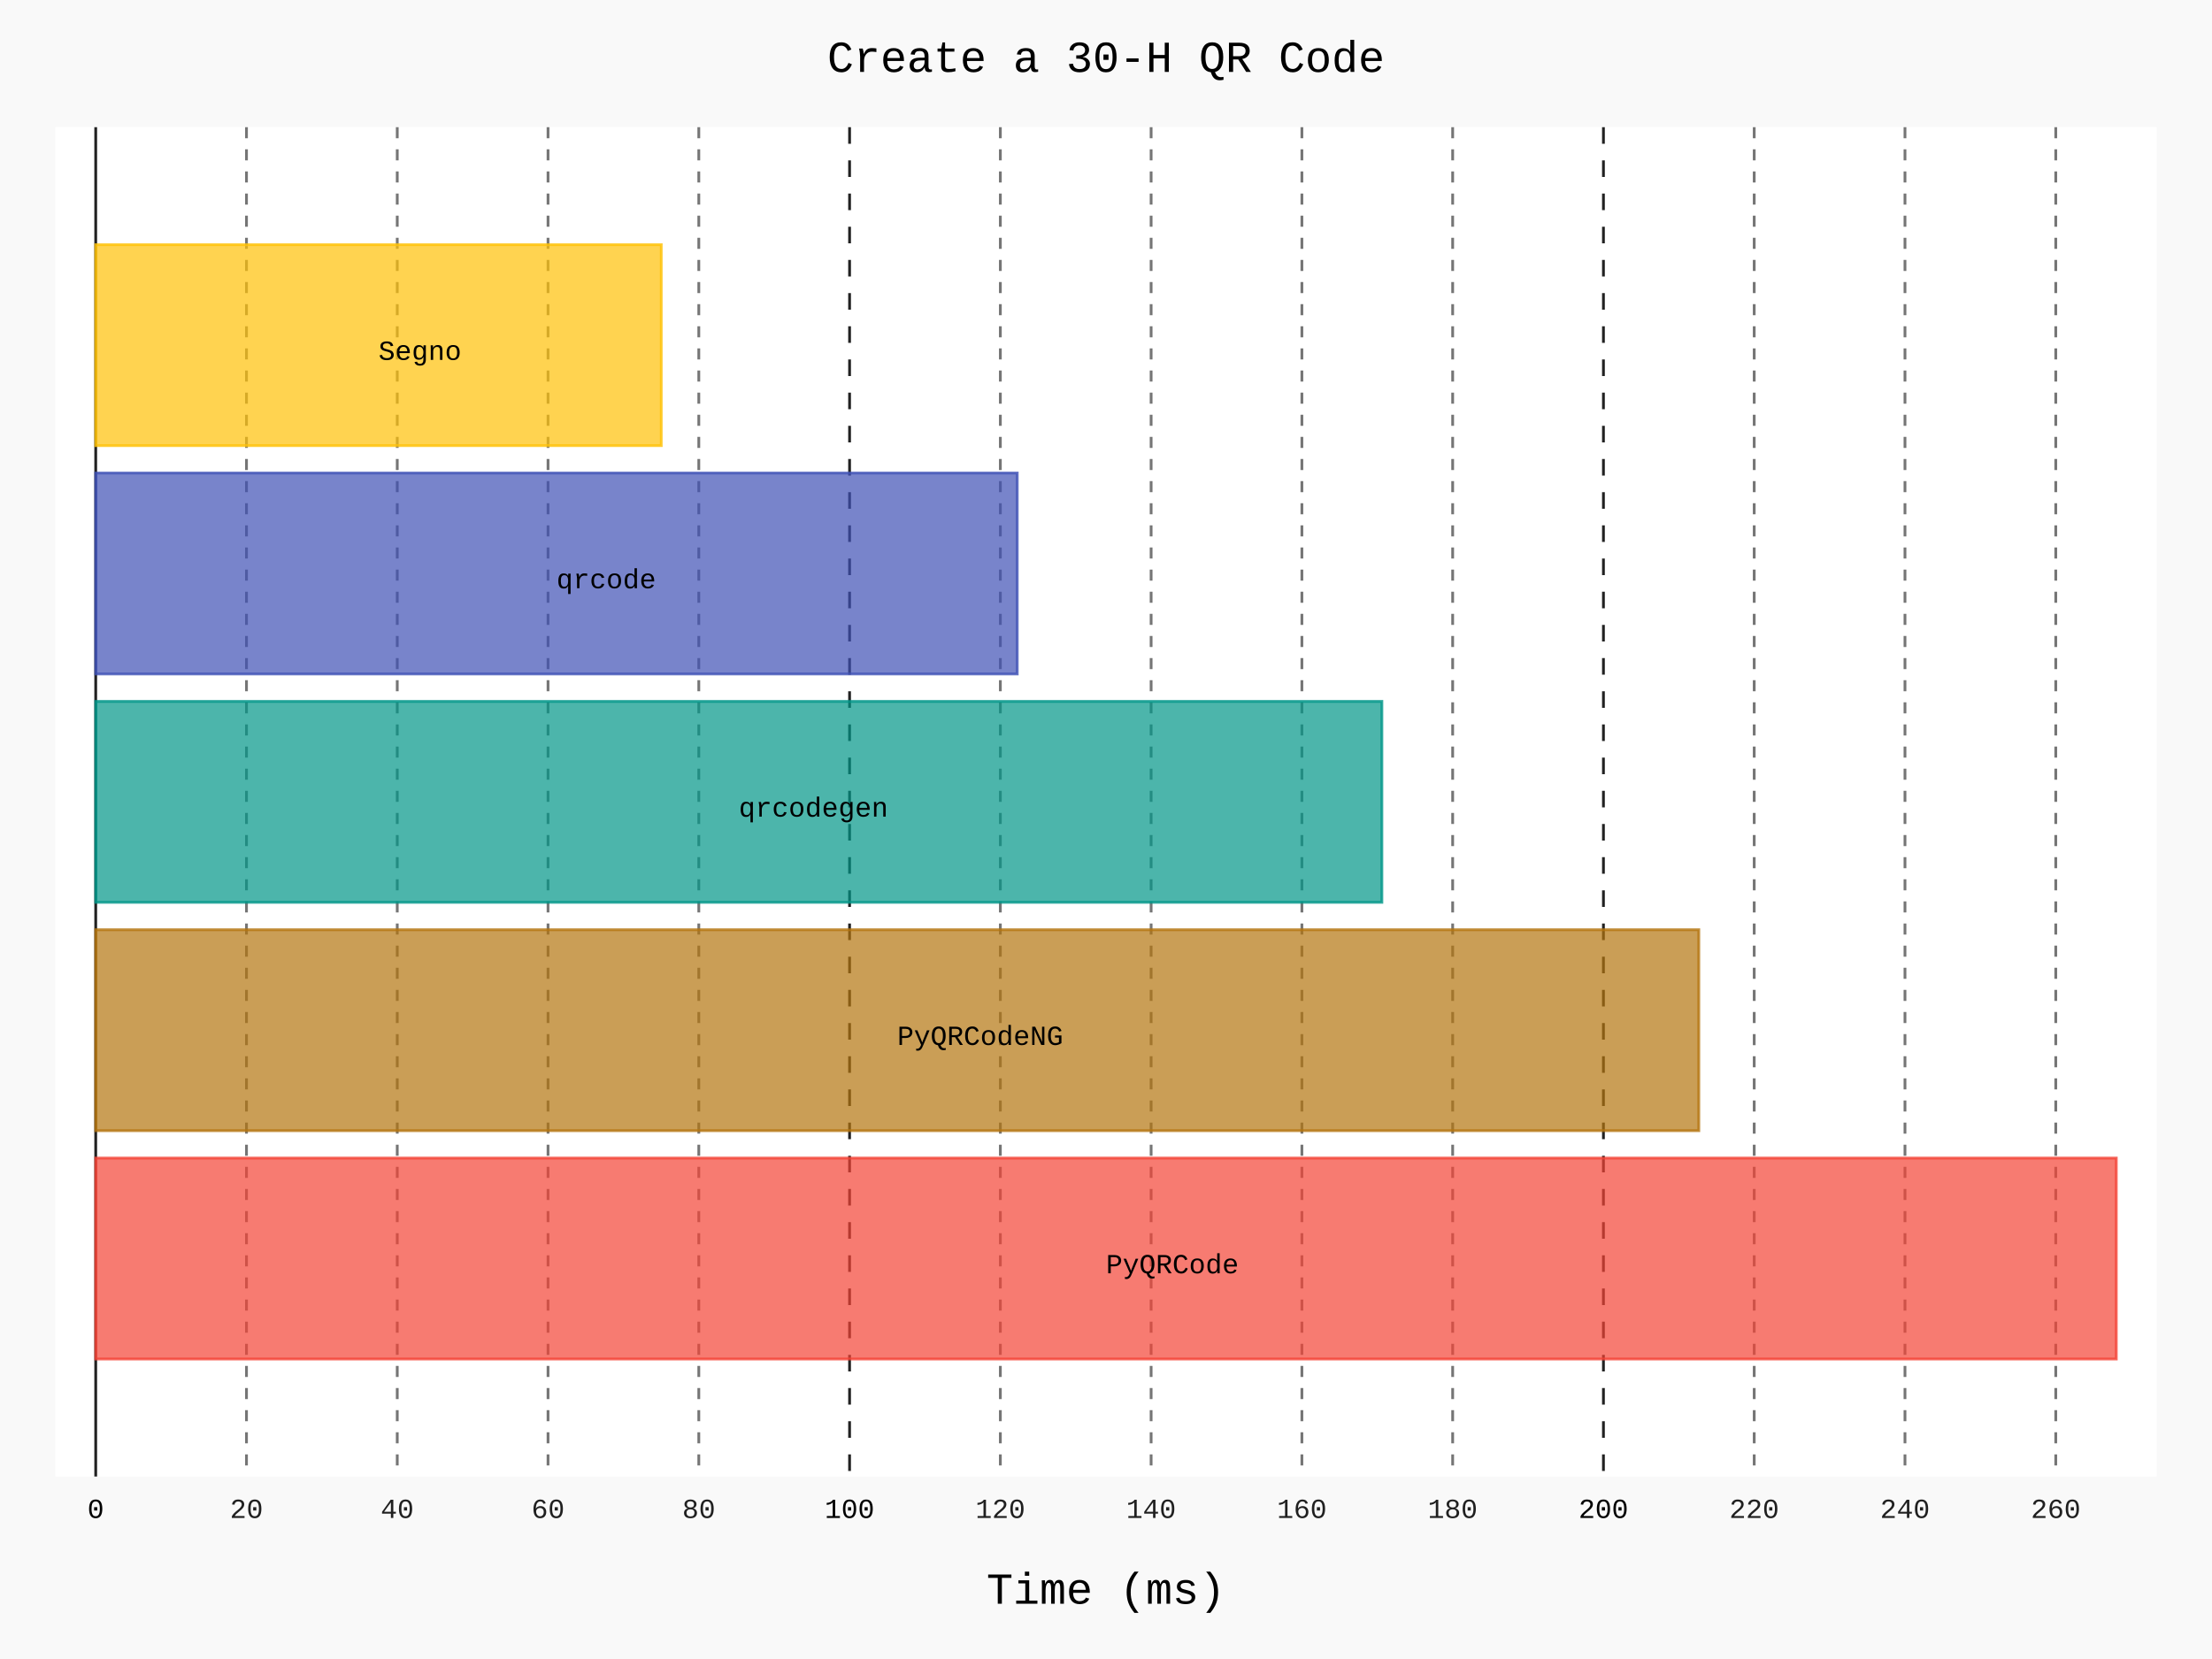
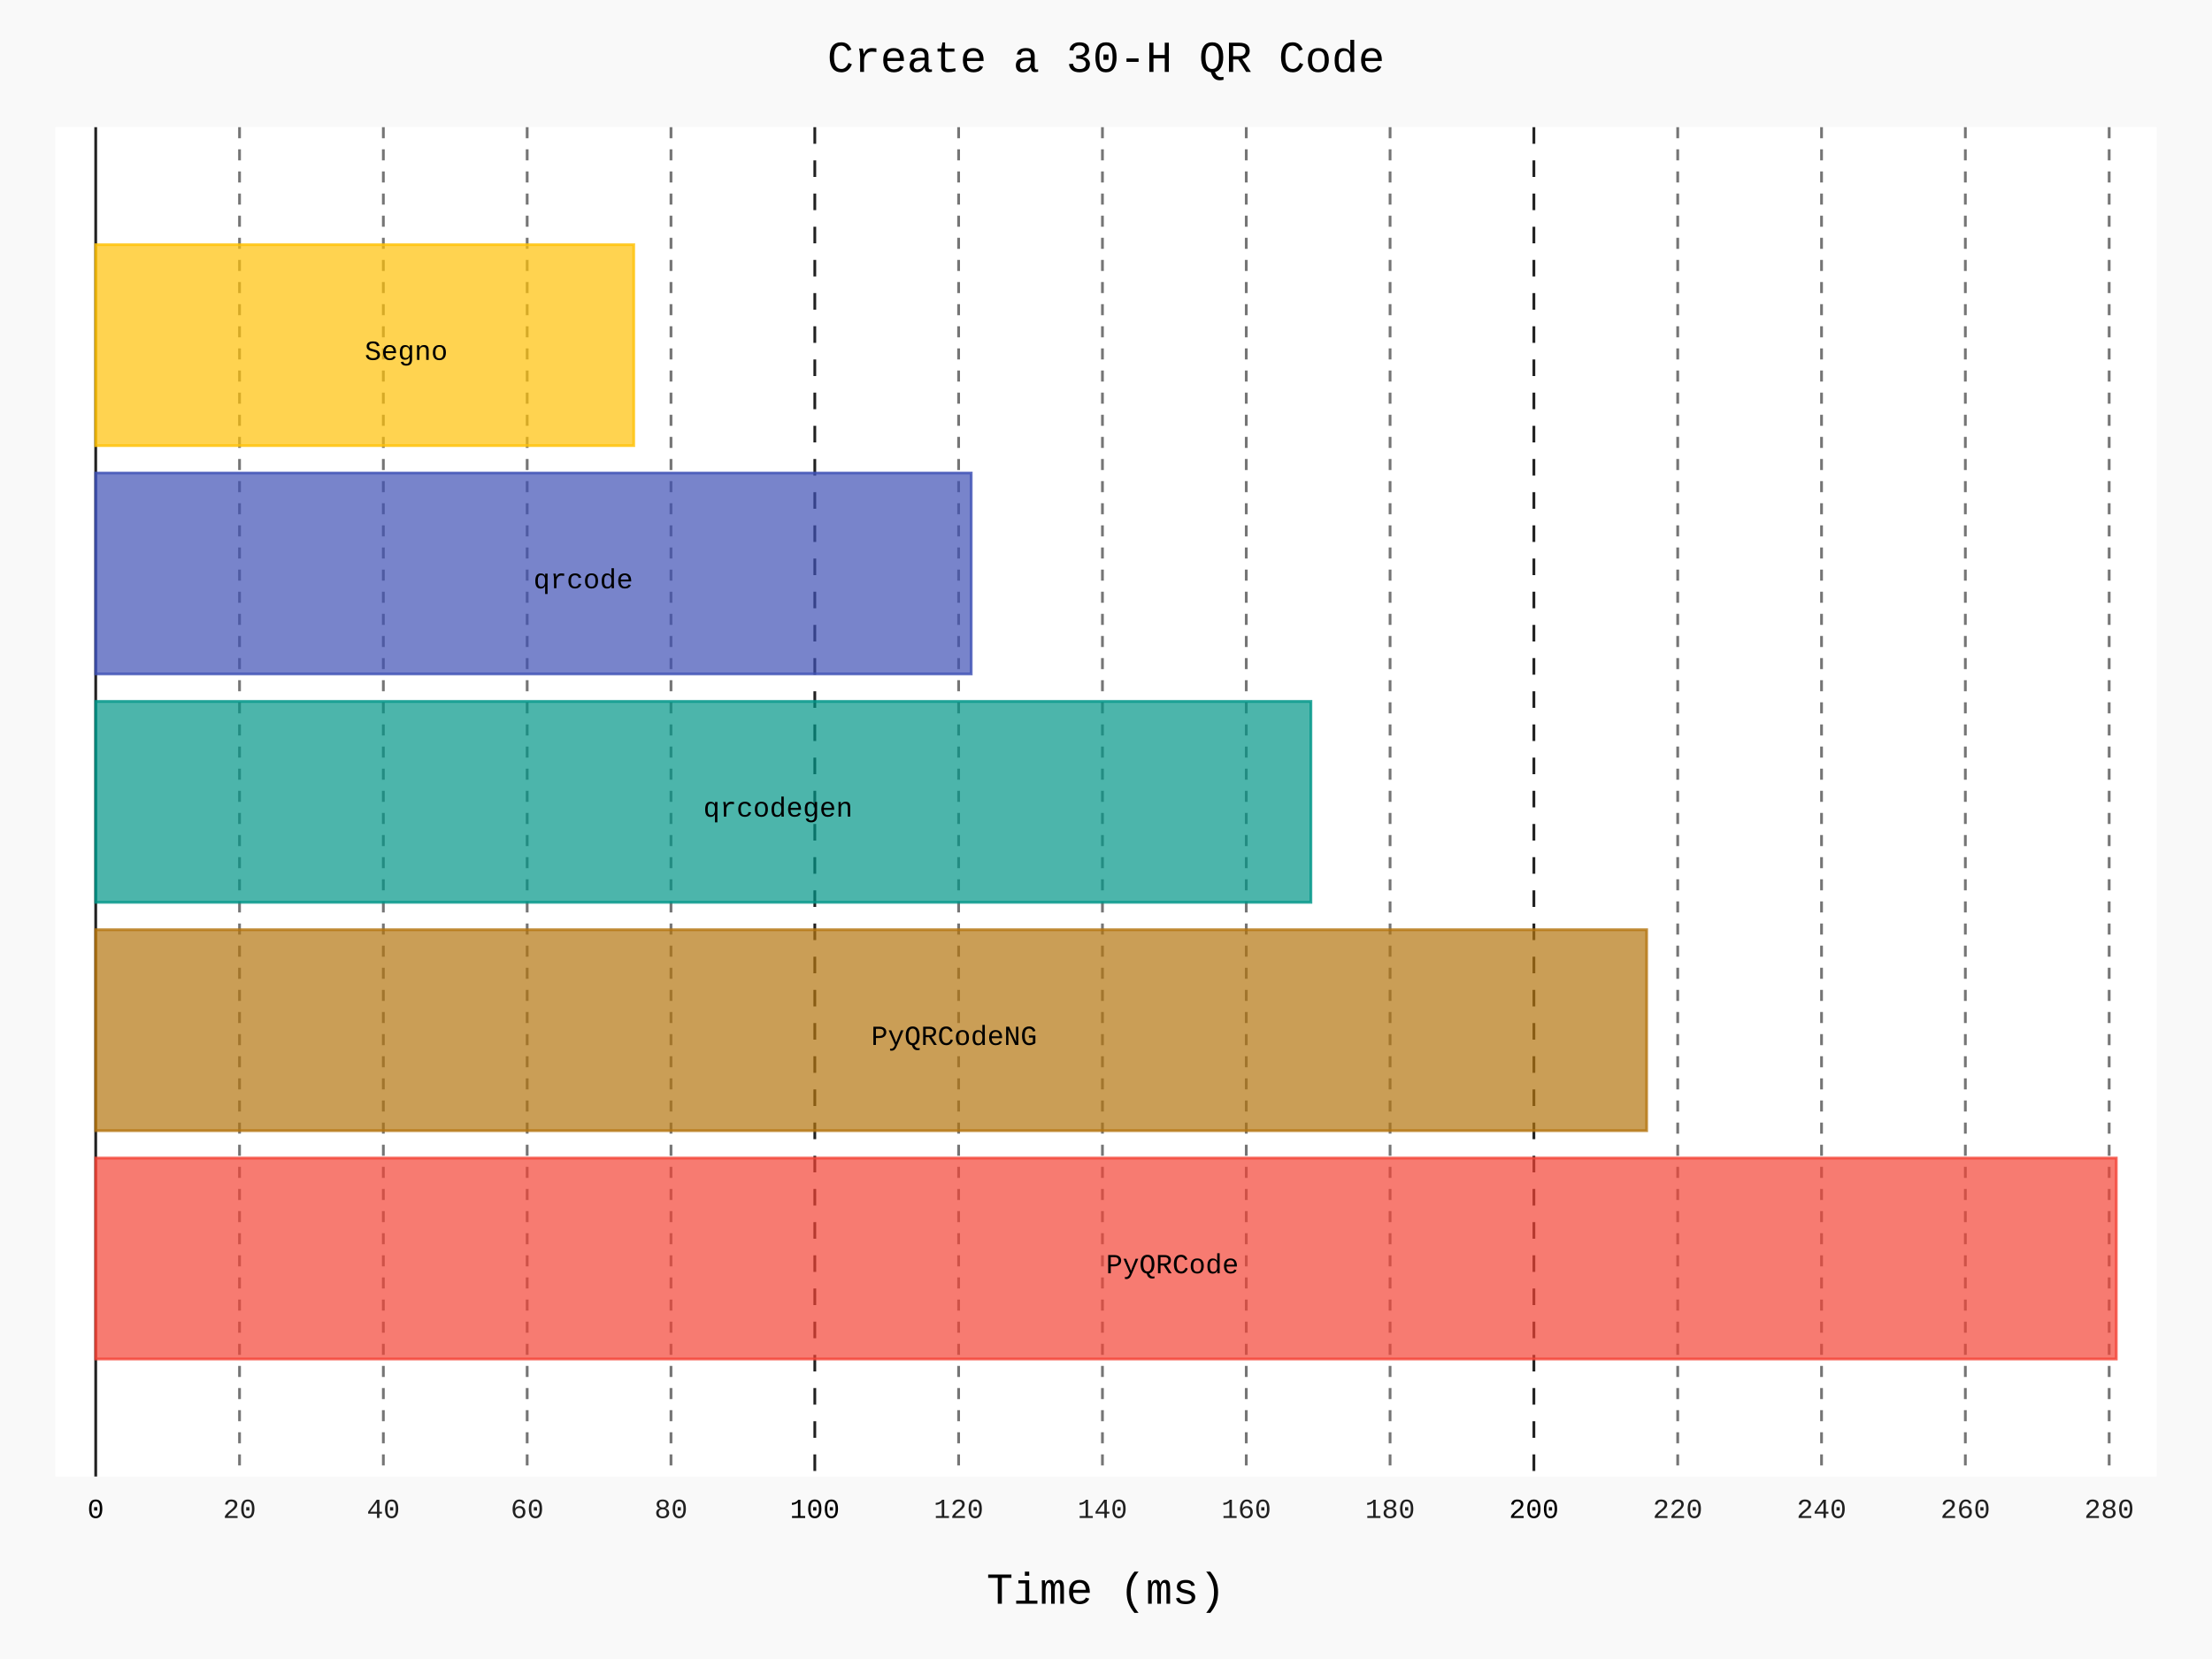
- <svg xmlns="http://www.w3.org/2000/svg" class="pygal-chart" id="chart-6890cbbf-2258-4777-9e3c-5a0ad61181c3" viewBox="0 0 800 600">
+ <svg xmlns="http://www.w3.org/2000/svg" class="pygal-chart" id="chart-46dc30fe-f74a-446f-a9a8-a9601dcb1c8c" viewBox="0 0 800 600">
  <defs>
-     <style type="text/css">#chart-6890cbbf-2258-4777-9e3c-5a0ad61181c3{-webkit-user-select:none;-webkit-font-smoothing:antialiased;font-family:Consolas,"Liberation Mono",Menlo,Courier,monospace}#chart-6890cbbf-2258-4777-9e3c-5a0ad61181c3 .title{font-family:Consolas,"Liberation Mono",Menlo,Courier,monospace;font-size:16px}#chart-6890cbbf-2258-4777-9e3c-5a0ad61181c3 .legends .legend text{font-family:Consolas,"Liberation Mono",Menlo,Courier,monospace;font-size:14px}#chart-6890cbbf-2258-4777-9e3c-5a0ad61181c3 .axis text{font-family:Consolas,"Liberation Mono",Menlo,Courier,monospace;font-size:10px}#chart-6890cbbf-2258-4777-9e3c-5a0ad61181c3 .axis text.major{font-family:Consolas,"Liberation Mono",Menlo,Courier,monospace;font-size:10px}#chart-6890cbbf-2258-4777-9e3c-5a0ad61181c3 .text-overlay text.value{font-family:Consolas,"Liberation Mono",Menlo,Courier,monospace;font-size:16px}#chart-6890cbbf-2258-4777-9e3c-5a0ad61181c3 .text-overlay text.label{font-family:Consolas,"Liberation Mono",Menlo,Courier,monospace;font-size:10px}#chart-6890cbbf-2258-4777-9e3c-5a0ad61181c3 .tooltip{font-family:Consolas,"Liberation Mono",Menlo,Courier,monospace;font-size:14px}#chart-6890cbbf-2258-4777-9e3c-5a0ad61181c3 text.no_data{font-family:Consolas,"Liberation Mono",Menlo,Courier,monospace;font-size:64px}
- #chart-6890cbbf-2258-4777-9e3c-5a0ad61181c3{background-color:rgba(249,249,249,1)}#chart-6890cbbf-2258-4777-9e3c-5a0ad61181c3 path,#chart-6890cbbf-2258-4777-9e3c-5a0ad61181c3 line,#chart-6890cbbf-2258-4777-9e3c-5a0ad61181c3 rect,#chart-6890cbbf-2258-4777-9e3c-5a0ad61181c3 circle{-webkit-transition:150ms;-moz-transition:150ms;transition:150ms}#chart-6890cbbf-2258-4777-9e3c-5a0ad61181c3 .graph &gt; .background{fill:rgba(249,249,249,1)}#chart-6890cbbf-2258-4777-9e3c-5a0ad61181c3 .plot &gt; .background{fill:rgba(255,255,255,1)}#chart-6890cbbf-2258-4777-9e3c-5a0ad61181c3 .graph{fill:rgba(0,0,0,.87)}#chart-6890cbbf-2258-4777-9e3c-5a0ad61181c3 text.no_data{fill:rgba(0,0,0,1)}#chart-6890cbbf-2258-4777-9e3c-5a0ad61181c3 .title{fill:rgba(0,0,0,1)}#chart-6890cbbf-2258-4777-9e3c-5a0ad61181c3 .legends .legend text{fill:rgba(0,0,0,.87)}#chart-6890cbbf-2258-4777-9e3c-5a0ad61181c3 .legends .legend:hover text{fill:rgba(0,0,0,1)}#chart-6890cbbf-2258-4777-9e3c-5a0ad61181c3 .axis .line{stroke:rgba(0,0,0,1)}#chart-6890cbbf-2258-4777-9e3c-5a0ad61181c3 .axis .guide.line{stroke:rgba(0,0,0,.54)}#chart-6890cbbf-2258-4777-9e3c-5a0ad61181c3 .axis .major.line{stroke:rgba(0,0,0,.87)}#chart-6890cbbf-2258-4777-9e3c-5a0ad61181c3 .axis text.major{fill:rgba(0,0,0,1)}#chart-6890cbbf-2258-4777-9e3c-5a0ad61181c3 .axis.y .guides:hover .guide.line,#chart-6890cbbf-2258-4777-9e3c-5a0ad61181c3 .line-graph .axis.x .guides:hover .guide.line,#chart-6890cbbf-2258-4777-9e3c-5a0ad61181c3 .stackedline-graph .axis.x .guides:hover .guide.line,#chart-6890cbbf-2258-4777-9e3c-5a0ad61181c3 .xy-graph .axis.x .guides:hover .guide.line{stroke:rgba(0,0,0,1)}#chart-6890cbbf-2258-4777-9e3c-5a0ad61181c3 .axis .guides:hover text{fill:rgba(0,0,0,1)}#chart-6890cbbf-2258-4777-9e3c-5a0ad61181c3 .reactive{fill-opacity:.7;stroke-opacity:.8}#chart-6890cbbf-2258-4777-9e3c-5a0ad61181c3 .ci{stroke:rgba(0,0,0,.87)}#chart-6890cbbf-2258-4777-9e3c-5a0ad61181c3 .reactive.active,#chart-6890cbbf-2258-4777-9e3c-5a0ad61181c3 .active .reactive{fill-opacity:.8;stroke-opacity:.9;stroke-width:4}#chart-6890cbbf-2258-4777-9e3c-5a0ad61181c3 .ci .reactive.active{stroke-width:1.5}#chart-6890cbbf-2258-4777-9e3c-5a0ad61181c3 .series text{fill:rgba(0,0,0,1)}#chart-6890cbbf-2258-4777-9e3c-5a0ad61181c3 .tooltip rect{fill:rgba(255,255,255,1);stroke:rgba(0,0,0,1);-webkit-transition:opacity 150ms;-moz-transition:opacity 150ms;transition:opacity 150ms}#chart-6890cbbf-2258-4777-9e3c-5a0ad61181c3 .tooltip .label{fill:rgba(0,0,0,.87)}#chart-6890cbbf-2258-4777-9e3c-5a0ad61181c3 .tooltip .label{fill:rgba(0,0,0,.87)}#chart-6890cbbf-2258-4777-9e3c-5a0ad61181c3 .tooltip .legend{font-size:.8em;fill:rgba(0,0,0,.54)}#chart-6890cbbf-2258-4777-9e3c-5a0ad61181c3 .tooltip .x_label{font-size:.6em;fill:rgba(0,0,0,1)}#chart-6890cbbf-2258-4777-9e3c-5a0ad61181c3 .tooltip .xlink{font-size:.5em;text-decoration:underline}#chart-6890cbbf-2258-4777-9e3c-5a0ad61181c3 .tooltip .value{font-size:1.5em}#chart-6890cbbf-2258-4777-9e3c-5a0ad61181c3 .bound{font-size:.5em}#chart-6890cbbf-2258-4777-9e3c-5a0ad61181c3 .max-value{font-size:.75em;fill:rgba(0,0,0,.54)}#chart-6890cbbf-2258-4777-9e3c-5a0ad61181c3 .map-element{fill:rgba(255,255,255,1);stroke:rgba(0,0,0,.54) !important}#chart-6890cbbf-2258-4777-9e3c-5a0ad61181c3 .map-element .reactive{fill-opacity:inherit;stroke-opacity:inherit}#chart-6890cbbf-2258-4777-9e3c-5a0ad61181c3 .color-0,#chart-6890cbbf-2258-4777-9e3c-5a0ad61181c3 .color-0 a:visited{stroke:#F44336;fill:#F44336}#chart-6890cbbf-2258-4777-9e3c-5a0ad61181c3 .color-1,#chart-6890cbbf-2258-4777-9e3c-5a0ad61181c3 .color-1 a:visited{stroke:#3F51B5;fill:#3F51B5}#chart-6890cbbf-2258-4777-9e3c-5a0ad61181c3 .color-2,#chart-6890cbbf-2258-4777-9e3c-5a0ad61181c3 .color-2 a:visited{stroke:#009688;fill:#009688}#chart-6890cbbf-2258-4777-9e3c-5a0ad61181c3 .color-3,#chart-6890cbbf-2258-4777-9e3c-5a0ad61181c3 .color-3 a:visited{stroke:#FFC107;fill:#FFC107}#chart-6890cbbf-2258-4777-9e3c-5a0ad61181c3 .color-4,#chart-6890cbbf-2258-4777-9e3c-5a0ad61181c3 .color-4 a:visited{stroke:#FF5722;fill:#FF5722}#chart-6890cbbf-2258-4777-9e3c-5a0ad61181c3 .text-overlay .color-0 text{fill:black}#chart-6890cbbf-2258-4777-9e3c-5a0ad61181c3 .text-overlay .color-1 text{fill:black}#chart-6890cbbf-2258-4777-9e3c-5a0ad61181c3 .text-overlay .color-2 text{fill:black}#chart-6890cbbf-2258-4777-9e3c-5a0ad61181c3 .text-overlay .color-3 text{fill:black}#chart-6890cbbf-2258-4777-9e3c-5a0ad61181c3 .text-overlay .color-4 text{fill:black}
- #chart-6890cbbf-2258-4777-9e3c-5a0ad61181c3 text.no_data{text-anchor:middle}#chart-6890cbbf-2258-4777-9e3c-5a0ad61181c3 .guide.line{fill:none}#chart-6890cbbf-2258-4777-9e3c-5a0ad61181c3 .centered{text-anchor:middle}#chart-6890cbbf-2258-4777-9e3c-5a0ad61181c3 .title{text-anchor:middle}#chart-6890cbbf-2258-4777-9e3c-5a0ad61181c3 .legends .legend text{fill-opacity:1}#chart-6890cbbf-2258-4777-9e3c-5a0ad61181c3 .axis.x text{text-anchor:middle}#chart-6890cbbf-2258-4777-9e3c-5a0ad61181c3 .axis.x:not(.web) text[transform]{text-anchor:start}#chart-6890cbbf-2258-4777-9e3c-5a0ad61181c3 .axis.x:not(.web) text[transform].backwards{text-anchor:end}#chart-6890cbbf-2258-4777-9e3c-5a0ad61181c3 .axis.y text{text-anchor:end}#chart-6890cbbf-2258-4777-9e3c-5a0ad61181c3 .axis.y text[transform].backwards{text-anchor:start}#chart-6890cbbf-2258-4777-9e3c-5a0ad61181c3 .axis.y2 text{text-anchor:start}#chart-6890cbbf-2258-4777-9e3c-5a0ad61181c3 .axis.y2 text[transform].backwards{text-anchor:end}#chart-6890cbbf-2258-4777-9e3c-5a0ad61181c3 .axis .guide.line{stroke-dasharray:4,4}#chart-6890cbbf-2258-4777-9e3c-5a0ad61181c3 .axis .major.guide.line{stroke-dasharray:6,6}#chart-6890cbbf-2258-4777-9e3c-5a0ad61181c3 .horizontal .axis.y .guide.line,#chart-6890cbbf-2258-4777-9e3c-5a0ad61181c3 .horizontal .axis.y2 .guide.line,#chart-6890cbbf-2258-4777-9e3c-5a0ad61181c3 .vertical .axis.x .guide.line{opacity:0}#chart-6890cbbf-2258-4777-9e3c-5a0ad61181c3 .horizontal .axis.always_show .guide.line,#chart-6890cbbf-2258-4777-9e3c-5a0ad61181c3 .vertical .axis.always_show .guide.line{opacity:1 !important}#chart-6890cbbf-2258-4777-9e3c-5a0ad61181c3 .axis.y .guides:hover .guide.line,#chart-6890cbbf-2258-4777-9e3c-5a0ad61181c3 .axis.y2 .guides:hover .guide.line,#chart-6890cbbf-2258-4777-9e3c-5a0ad61181c3 .axis.x .guides:hover .guide.line{opacity:1}#chart-6890cbbf-2258-4777-9e3c-5a0ad61181c3 .axis .guides:hover text{opacity:1}#chart-6890cbbf-2258-4777-9e3c-5a0ad61181c3 .nofill{fill:none}#chart-6890cbbf-2258-4777-9e3c-5a0ad61181c3 .subtle-fill{fill-opacity:.2}#chart-6890cbbf-2258-4777-9e3c-5a0ad61181c3 .dot{stroke-width:1px;fill-opacity:1}#chart-6890cbbf-2258-4777-9e3c-5a0ad61181c3 .dot.active{stroke-width:5px}#chart-6890cbbf-2258-4777-9e3c-5a0ad61181c3 .dot.negative{fill:transparent}#chart-6890cbbf-2258-4777-9e3c-5a0ad61181c3 text,#chart-6890cbbf-2258-4777-9e3c-5a0ad61181c3 tspan{stroke:none !important}#chart-6890cbbf-2258-4777-9e3c-5a0ad61181c3 .series text.active{opacity:1}#chart-6890cbbf-2258-4777-9e3c-5a0ad61181c3 .tooltip rect{fill-opacity:.95;stroke-width:.5}#chart-6890cbbf-2258-4777-9e3c-5a0ad61181c3 .tooltip text{fill-opacity:1}#chart-6890cbbf-2258-4777-9e3c-5a0ad61181c3 .showable{visibility:hidden}#chart-6890cbbf-2258-4777-9e3c-5a0ad61181c3 .showable.shown{visibility:visible}#chart-6890cbbf-2258-4777-9e3c-5a0ad61181c3 .gauge-background{fill:rgba(229,229,229,1);stroke:none}#chart-6890cbbf-2258-4777-9e3c-5a0ad61181c3 .bg-lines{stroke:rgba(249,249,249,1);stroke-width:2px}</style>
+     <style type="text/css">#chart-46dc30fe-f74a-446f-a9a8-a9601dcb1c8c{-webkit-user-select:none;-webkit-font-smoothing:antialiased;font-family:Consolas,"Liberation Mono",Menlo,Courier,monospace}#chart-46dc30fe-f74a-446f-a9a8-a9601dcb1c8c .title{font-family:Consolas,"Liberation Mono",Menlo,Courier,monospace;font-size:16px}#chart-46dc30fe-f74a-446f-a9a8-a9601dcb1c8c .legends .legend text{font-family:Consolas,"Liberation Mono",Menlo,Courier,monospace;font-size:14px}#chart-46dc30fe-f74a-446f-a9a8-a9601dcb1c8c .axis text{font-family:Consolas,"Liberation Mono",Menlo,Courier,monospace;font-size:10px}#chart-46dc30fe-f74a-446f-a9a8-a9601dcb1c8c .axis text.major{font-family:Consolas,"Liberation Mono",Menlo,Courier,monospace;font-size:10px}#chart-46dc30fe-f74a-446f-a9a8-a9601dcb1c8c .text-overlay text.value{font-family:Consolas,"Liberation Mono",Menlo,Courier,monospace;font-size:16px}#chart-46dc30fe-f74a-446f-a9a8-a9601dcb1c8c .text-overlay text.label{font-family:Consolas,"Liberation Mono",Menlo,Courier,monospace;font-size:10px}#chart-46dc30fe-f74a-446f-a9a8-a9601dcb1c8c .tooltip{font-family:Consolas,"Liberation Mono",Menlo,Courier,monospace;font-size:14px}#chart-46dc30fe-f74a-446f-a9a8-a9601dcb1c8c text.no_data{font-family:Consolas,"Liberation Mono",Menlo,Courier,monospace;font-size:64px}
+ #chart-46dc30fe-f74a-446f-a9a8-a9601dcb1c8c{background-color:rgba(249,249,249,1)}#chart-46dc30fe-f74a-446f-a9a8-a9601dcb1c8c path,#chart-46dc30fe-f74a-446f-a9a8-a9601dcb1c8c line,#chart-46dc30fe-f74a-446f-a9a8-a9601dcb1c8c rect,#chart-46dc30fe-f74a-446f-a9a8-a9601dcb1c8c circle{-webkit-transition:150ms;-moz-transition:150ms;transition:150ms}#chart-46dc30fe-f74a-446f-a9a8-a9601dcb1c8c .graph &gt; .background{fill:rgba(249,249,249,1)}#chart-46dc30fe-f74a-446f-a9a8-a9601dcb1c8c .plot &gt; .background{fill:rgba(255,255,255,1)}#chart-46dc30fe-f74a-446f-a9a8-a9601dcb1c8c .graph{fill:rgba(0,0,0,.87)}#chart-46dc30fe-f74a-446f-a9a8-a9601dcb1c8c text.no_data{fill:rgba(0,0,0,1)}#chart-46dc30fe-f74a-446f-a9a8-a9601dcb1c8c .title{fill:rgba(0,0,0,1)}#chart-46dc30fe-f74a-446f-a9a8-a9601dcb1c8c .legends .legend text{fill:rgba(0,0,0,.87)}#chart-46dc30fe-f74a-446f-a9a8-a9601dcb1c8c .legends .legend:hover text{fill:rgba(0,0,0,1)}#chart-46dc30fe-f74a-446f-a9a8-a9601dcb1c8c .axis .line{stroke:rgba(0,0,0,1)}#chart-46dc30fe-f74a-446f-a9a8-a9601dcb1c8c .axis .guide.line{stroke:rgba(0,0,0,.54)}#chart-46dc30fe-f74a-446f-a9a8-a9601dcb1c8c .axis .major.line{stroke:rgba(0,0,0,.87)}#chart-46dc30fe-f74a-446f-a9a8-a9601dcb1c8c .axis text.major{fill:rgba(0,0,0,1)}#chart-46dc30fe-f74a-446f-a9a8-a9601dcb1c8c .axis.y .guides:hover .guide.line,#chart-46dc30fe-f74a-446f-a9a8-a9601dcb1c8c .line-graph .axis.x .guides:hover .guide.line,#chart-46dc30fe-f74a-446f-a9a8-a9601dcb1c8c .stackedline-graph .axis.x .guides:hover .guide.line,#chart-46dc30fe-f74a-446f-a9a8-a9601dcb1c8c .xy-graph .axis.x .guides:hover .guide.line{stroke:rgba(0,0,0,1)}#chart-46dc30fe-f74a-446f-a9a8-a9601dcb1c8c .axis .guides:hover text{fill:rgba(0,0,0,1)}#chart-46dc30fe-f74a-446f-a9a8-a9601dcb1c8c .reactive{fill-opacity:.7;stroke-opacity:.8}#chart-46dc30fe-f74a-446f-a9a8-a9601dcb1c8c .ci{stroke:rgba(0,0,0,.87)}#chart-46dc30fe-f74a-446f-a9a8-a9601dcb1c8c .reactive.active,#chart-46dc30fe-f74a-446f-a9a8-a9601dcb1c8c .active .reactive{fill-opacity:.8;stroke-opacity:.9;stroke-width:4}#chart-46dc30fe-f74a-446f-a9a8-a9601dcb1c8c .ci .reactive.active{stroke-width:1.5}#chart-46dc30fe-f74a-446f-a9a8-a9601dcb1c8c .series text{fill:rgba(0,0,0,1)}#chart-46dc30fe-f74a-446f-a9a8-a9601dcb1c8c .tooltip rect{fill:rgba(255,255,255,1);stroke:rgba(0,0,0,1);-webkit-transition:opacity 150ms;-moz-transition:opacity 150ms;transition:opacity 150ms}#chart-46dc30fe-f74a-446f-a9a8-a9601dcb1c8c .tooltip .label{fill:rgba(0,0,0,.87)}#chart-46dc30fe-f74a-446f-a9a8-a9601dcb1c8c .tooltip .label{fill:rgba(0,0,0,.87)}#chart-46dc30fe-f74a-446f-a9a8-a9601dcb1c8c .tooltip .legend{font-size:.8em;fill:rgba(0,0,0,.54)}#chart-46dc30fe-f74a-446f-a9a8-a9601dcb1c8c .tooltip .x_label{font-size:.6em;fill:rgba(0,0,0,1)}#chart-46dc30fe-f74a-446f-a9a8-a9601dcb1c8c .tooltip .xlink{font-size:.5em;text-decoration:underline}#chart-46dc30fe-f74a-446f-a9a8-a9601dcb1c8c .tooltip .value{font-size:1.5em}#chart-46dc30fe-f74a-446f-a9a8-a9601dcb1c8c .bound{font-size:.5em}#chart-46dc30fe-f74a-446f-a9a8-a9601dcb1c8c .max-value{font-size:.75em;fill:rgba(0,0,0,.54)}#chart-46dc30fe-f74a-446f-a9a8-a9601dcb1c8c .map-element{fill:rgba(255,255,255,1);stroke:rgba(0,0,0,.54) !important}#chart-46dc30fe-f74a-446f-a9a8-a9601dcb1c8c .map-element .reactive{fill-opacity:inherit;stroke-opacity:inherit}#chart-46dc30fe-f74a-446f-a9a8-a9601dcb1c8c .color-0,#chart-46dc30fe-f74a-446f-a9a8-a9601dcb1c8c .color-0 a:visited{stroke:#F44336;fill:#F44336}#chart-46dc30fe-f74a-446f-a9a8-a9601dcb1c8c .color-1,#chart-46dc30fe-f74a-446f-a9a8-a9601dcb1c8c .color-1 a:visited{stroke:#3F51B5;fill:#3F51B5}#chart-46dc30fe-f74a-446f-a9a8-a9601dcb1c8c .color-2,#chart-46dc30fe-f74a-446f-a9a8-a9601dcb1c8c .color-2 a:visited{stroke:#009688;fill:#009688}#chart-46dc30fe-f74a-446f-a9a8-a9601dcb1c8c .color-3,#chart-46dc30fe-f74a-446f-a9a8-a9601dcb1c8c .color-3 a:visited{stroke:#FFC107;fill:#FFC107}#chart-46dc30fe-f74a-446f-a9a8-a9601dcb1c8c .color-4,#chart-46dc30fe-f74a-446f-a9a8-a9601dcb1c8c .color-4 a:visited{stroke:#FF5722;fill:#FF5722}#chart-46dc30fe-f74a-446f-a9a8-a9601dcb1c8c .text-overlay .color-0 text{fill:black}#chart-46dc30fe-f74a-446f-a9a8-a9601dcb1c8c .text-overlay .color-1 text{fill:black}#chart-46dc30fe-f74a-446f-a9a8-a9601dcb1c8c .text-overlay .color-2 text{fill:black}#chart-46dc30fe-f74a-446f-a9a8-a9601dcb1c8c .text-overlay .color-3 text{fill:black}#chart-46dc30fe-f74a-446f-a9a8-a9601dcb1c8c .text-overlay .color-4 text{fill:black}
+ #chart-46dc30fe-f74a-446f-a9a8-a9601dcb1c8c text.no_data{text-anchor:middle}#chart-46dc30fe-f74a-446f-a9a8-a9601dcb1c8c .guide.line{fill:none}#chart-46dc30fe-f74a-446f-a9a8-a9601dcb1c8c .centered{text-anchor:middle}#chart-46dc30fe-f74a-446f-a9a8-a9601dcb1c8c .title{text-anchor:middle}#chart-46dc30fe-f74a-446f-a9a8-a9601dcb1c8c .legends .legend text{fill-opacity:1}#chart-46dc30fe-f74a-446f-a9a8-a9601dcb1c8c .axis.x text{text-anchor:middle}#chart-46dc30fe-f74a-446f-a9a8-a9601dcb1c8c .axis.x:not(.web) text[transform]{text-anchor:start}#chart-46dc30fe-f74a-446f-a9a8-a9601dcb1c8c .axis.x:not(.web) text[transform].backwards{text-anchor:end}#chart-46dc30fe-f74a-446f-a9a8-a9601dcb1c8c .axis.y text{text-anchor:end}#chart-46dc30fe-f74a-446f-a9a8-a9601dcb1c8c .axis.y text[transform].backwards{text-anchor:start}#chart-46dc30fe-f74a-446f-a9a8-a9601dcb1c8c .axis.y2 text{text-anchor:start}#chart-46dc30fe-f74a-446f-a9a8-a9601dcb1c8c .axis.y2 text[transform].backwards{text-anchor:end}#chart-46dc30fe-f74a-446f-a9a8-a9601dcb1c8c .axis .guide.line{stroke-dasharray:4,4}#chart-46dc30fe-f74a-446f-a9a8-a9601dcb1c8c .axis .major.guide.line{stroke-dasharray:6,6}#chart-46dc30fe-f74a-446f-a9a8-a9601dcb1c8c .horizontal .axis.y .guide.line,#chart-46dc30fe-f74a-446f-a9a8-a9601dcb1c8c .horizontal .axis.y2 .guide.line,#chart-46dc30fe-f74a-446f-a9a8-a9601dcb1c8c .vertical .axis.x .guide.line{opacity:0}#chart-46dc30fe-f74a-446f-a9a8-a9601dcb1c8c .horizontal .axis.always_show .guide.line,#chart-46dc30fe-f74a-446f-a9a8-a9601dcb1c8c .vertical .axis.always_show .guide.line{opacity:1 !important}#chart-46dc30fe-f74a-446f-a9a8-a9601dcb1c8c .axis.y .guides:hover .guide.line,#chart-46dc30fe-f74a-446f-a9a8-a9601dcb1c8c .axis.y2 .guides:hover .guide.line,#chart-46dc30fe-f74a-446f-a9a8-a9601dcb1c8c .axis.x .guides:hover .guide.line{opacity:1}#chart-46dc30fe-f74a-446f-a9a8-a9601dcb1c8c .axis .guides:hover text{opacity:1}#chart-46dc30fe-f74a-446f-a9a8-a9601dcb1c8c .nofill{fill:none}#chart-46dc30fe-f74a-446f-a9a8-a9601dcb1c8c .subtle-fill{fill-opacity:.2}#chart-46dc30fe-f74a-446f-a9a8-a9601dcb1c8c .dot{stroke-width:1px;fill-opacity:1}#chart-46dc30fe-f74a-446f-a9a8-a9601dcb1c8c .dot.active{stroke-width:5px}#chart-46dc30fe-f74a-446f-a9a8-a9601dcb1c8c .dot.negative{fill:transparent}#chart-46dc30fe-f74a-446f-a9a8-a9601dcb1c8c text,#chart-46dc30fe-f74a-446f-a9a8-a9601dcb1c8c tspan{stroke:none !important}#chart-46dc30fe-f74a-446f-a9a8-a9601dcb1c8c .series text.active{opacity:1}#chart-46dc30fe-f74a-446f-a9a8-a9601dcb1c8c .tooltip rect{fill-opacity:.95;stroke-width:.5}#chart-46dc30fe-f74a-446f-a9a8-a9601dcb1c8c .tooltip text{fill-opacity:1}#chart-46dc30fe-f74a-446f-a9a8-a9601dcb1c8c .showable{visibility:hidden}#chart-46dc30fe-f74a-446f-a9a8-a9601dcb1c8c .showable.shown{visibility:visible}#chart-46dc30fe-f74a-446f-a9a8-a9601dcb1c8c .gauge-background{fill:rgba(229,229,229,1);stroke:none}#chart-46dc30fe-f74a-446f-a9a8-a9601dcb1c8c .bg-lines{stroke:rgba(249,249,249,1);stroke-width:2px}</style>
  </defs>
  <g class="graph horizontalbar-graph horizontal">
    <rect class="background" height="600" width="800" x="0" y="0" />
    <g class="plot" transform="translate(20, 46)">
      <rect class="background" height="488" width="760" x="0" y="0" />
      <g class="axis x always_show">
        <g class="guides">
          <path class="axis major line" d="M14.615 0 v488" />
          <text class="major" x="14.615" y="503.0">0</text>
        </g>
        <g class="guides">
-           <path class="guide line" d="M69.144 0 v488" />
-           <text class="" x="69.144" y="503.0">20</text>
+           <path class="guide line" d="M66.629 0 v488" />
+           <text class="" x="66.629" y="503.0">20</text>
        </g>
        <g class="guides">
-           <path class="guide line" d="M123.673 0 v488" />
-           <text class="" x="123.673" y="503.0">40</text>
+           <path class="guide line" d="M118.643 0 v488" />
+           <text class="" x="118.643" y="503.0">40</text>
        </g>
        <g class="guides">
-           <path class="guide line" d="M178.202 0 v488" />
-           <text class="" x="178.202" y="503.0">60</text>
+           <path class="guide line" d="M170.657 0 v488" />
+           <text class="" x="170.657" y="503.0">60</text>
        </g>
        <g class="guides">
-           <path class="guide line" d="M232.731 0 v488" />
-           <text class="" x="232.731" y="503.0">80</text>
+           <path class="guide line" d="M222.671 0 v488" />
+           <text class="" x="222.671" y="503.0">80</text>
        </g>
        <g class="guides">
-           <path class="major guide line" d="M287.26 0 v488" />
-           <text class="major" x="287.26" y="503.0">100</text>
+           <path class="major guide line" d="M274.685 0 v488" />
+           <text class="major" x="274.685" y="503.0">100</text>
        </g>
        <g class="guides">
-           <path class="guide line" d="M341.789 0 v488" />
-           <text class="" x="341.789" y="503.0">120</text>
+           <path class="guide line" d="M326.699 0 v488" />
+           <text class="" x="326.699" y="503.0">120</text>
        </g>
        <g class="guides">
-           <path class="guide line" d="M396.318 0 v488" />
-           <text class="" x="396.318" y="503.0">140</text>
+           <path class="guide line" d="M378.713 0 v488" />
+           <text class="" x="378.713" y="503.0">140</text>
        </g>
        <g class="guides">
-           <path class="guide line" d="M450.847 0 v488" />
-           <text class="" x="450.847" y="503.0">160</text>
+           <path class="guide line" d="M430.727 0 v488" />
+           <text class="" x="430.727" y="503.0">160</text>
        </g>
        <g class="guides">
-           <path class="guide line" d="M505.376 0 v488" />
-           <text class="" x="505.376" y="503.0">180</text>
+           <path class="guide line" d="M482.74 0 v488" />
+           <text class="" x="482.74" y="503.0">180</text>
        </g>
        <g class="guides">
-           <path class="major guide line" d="M559.905 0 v488" />
-           <text class="major" x="559.905" y="503.0">200</text>
+           <path class="major guide line" d="M534.754 0 v488" />
+           <text class="major" x="534.754" y="503.0">200</text>
        </g>
        <g class="guides">
-           <path class="guide line" d="M614.433 0 v488" />
-           <text class="" x="614.433" y="503.0">220</text>
+           <path class="guide line" d="M586.768 0 v488" />
+           <text class="" x="586.768" y="503.0">220</text>
        </g>
        <g class="guides">
-           <path class="guide line" d="M668.962 0 v488" />
-           <text class="" x="668.962" y="503.0">240</text>
+           <path class="guide line" d="M638.782 0 v488" />
+           <text class="" x="638.782" y="503.0">240</text>
        </g>
        <g class="guides">
-           <path class="guide line" d="M723.491 0 v488" />
-           <text class="" x="723.491" y="503.0">260</text>
+           <path class="guide line" d="M690.796 0 v488" />
+           <text class="" x="690.796" y="503.0">260</text>
+         </g>
+         <g class="guides">
+           <path class="guide line" d="M742.81 0 v488" />
+           <text class="" x="742.81" y="503.0">280</text>
        </g>
      </g>
      <g class="series serie-4 color-4">
        <g class="bars">
          <g class="bar" style="fill: #F44336; stroke: #F44336">
            <rect class="rect reactive tooltip-trigger" height="72.674" rx="0" ry="0" width="730.769" x="14.615" y="372.832" />
          </g>
        </g>
      </g>
      <g class="series serie-3 color-3">
        <g class="bars">
          <g class="bar" style="fill: #b4750f; stroke: #b4750f">
-             <rect class="rect reactive tooltip-trigger" height="72.674" rx="0" ry="0" width="579.779" x="14.615" y="290.247" />
+             <rect class="rect reactive tooltip-trigger" height="72.674" rx="0" ry="0" width="560.918" x="14.615" y="290.247" />
          </g>
        </g>
      </g>
      <g class="series serie-2 color-2">
        <g class="bars">
          <g class="bar" style="fill: #009688; stroke: #009688">
-             <rect class="rect reactive tooltip-trigger" height="72.674" rx="0" ry="0" width="465.159" x="14.615" y="207.663" />
+             <rect class="rect reactive tooltip-trigger" height="72.674" rx="0" ry="0" width="439.491" x="14.615" y="207.663" />
          </g>
        </g>
      </g>
      <g class="series serie-1 color-1">
        <g class="bars">
          <g class="bar" style="fill: #3F51B5; stroke: #3F51B5">
-             <rect class="rect reactive tooltip-trigger" height="72.674" rx="0" ry="0" width="333.281" x="14.615" y="125.078" />
+             <rect class="rect reactive tooltip-trigger" height="72.674" rx="0" ry="0" width="316.635" x="14.615" y="125.078" />
          </g>
        </g>
      </g>
      <g class="series serie-0 color-0">
        <g class="bars">
          <g class="bar" style="fill: #FFC107; stroke: #FFC107">
-             <rect class="rect reactive tooltip-trigger" height="72.674" rx="0" ry="0" width="204.538" x="14.615" y="42.494" />
+             <rect class="rect reactive tooltip-trigger" height="72.674" rx="0" ry="0" width="194.584" x="14.615" y="42.494" />
          </g>
        </g>
      </g>
    </g>
    <g class="titles">
      <text class="title plot_title" x="400.0" y="26">Create a 30-H QR Code</text>
      <text class="title" x="400.0" y="580">Time (ms)</text>
    </g>
    <g class="plot overlay" transform="translate(20, 46)">
      <g class="series serie-4 color-4" />
      <g class="series serie-3 color-3" />
      <g class="series serie-2 color-2" />
      <g class="series serie-1 color-1" />
      <g class="series serie-0 color-0" />
    </g>
    <g class="plot text-overlay" transform="translate(20, 46)">
      <g class="series serie-4 color-4">
-         <text class="label" x="380" y="414.503">PyQRCode</text>
+         <text class="label" x="380.0" y="414.503">PyQRCode</text>
      </g>
      <g class="series serie-3 color-3">
-         <text class="label" x="304.505" y="331.918">PyQRCodeNG</text>
+         <text class="label" x="295.074" y="331.918">PyQRCodeNG</text>
      </g>
      <g class="series serie-2 color-2">
-         <text class="label" x="247.195" y="249.333">qrcodegen</text>
+         <text class="label" x="234.361" y="249.333">qrcodegen</text>
      </g>
      <g class="series serie-1 color-1">
-         <text class="label" x="181.256" y="166.749">qrcode</text>
+         <text class="label" x="172.933" y="166.749">qrcode</text>
      </g>
      <g class="series serie-0 color-0">
-         <text class="label" x="116.884" y="84.164">Segno</text>
+         <text class="label" x="111.907" y="84.164">Segno</text>
      </g>
    </g>
    <g class="plot tooltip-overlay" transform="translate(20, 46)">
      <g class="tooltip" style="opacity: 0" transform="translate(0 0)">
        <rect class="tooltip-box" height="0" rx="0" ry="0" width="0" />
        <g class="text" />
      </g>
    </g>
  </g>
</svg>
